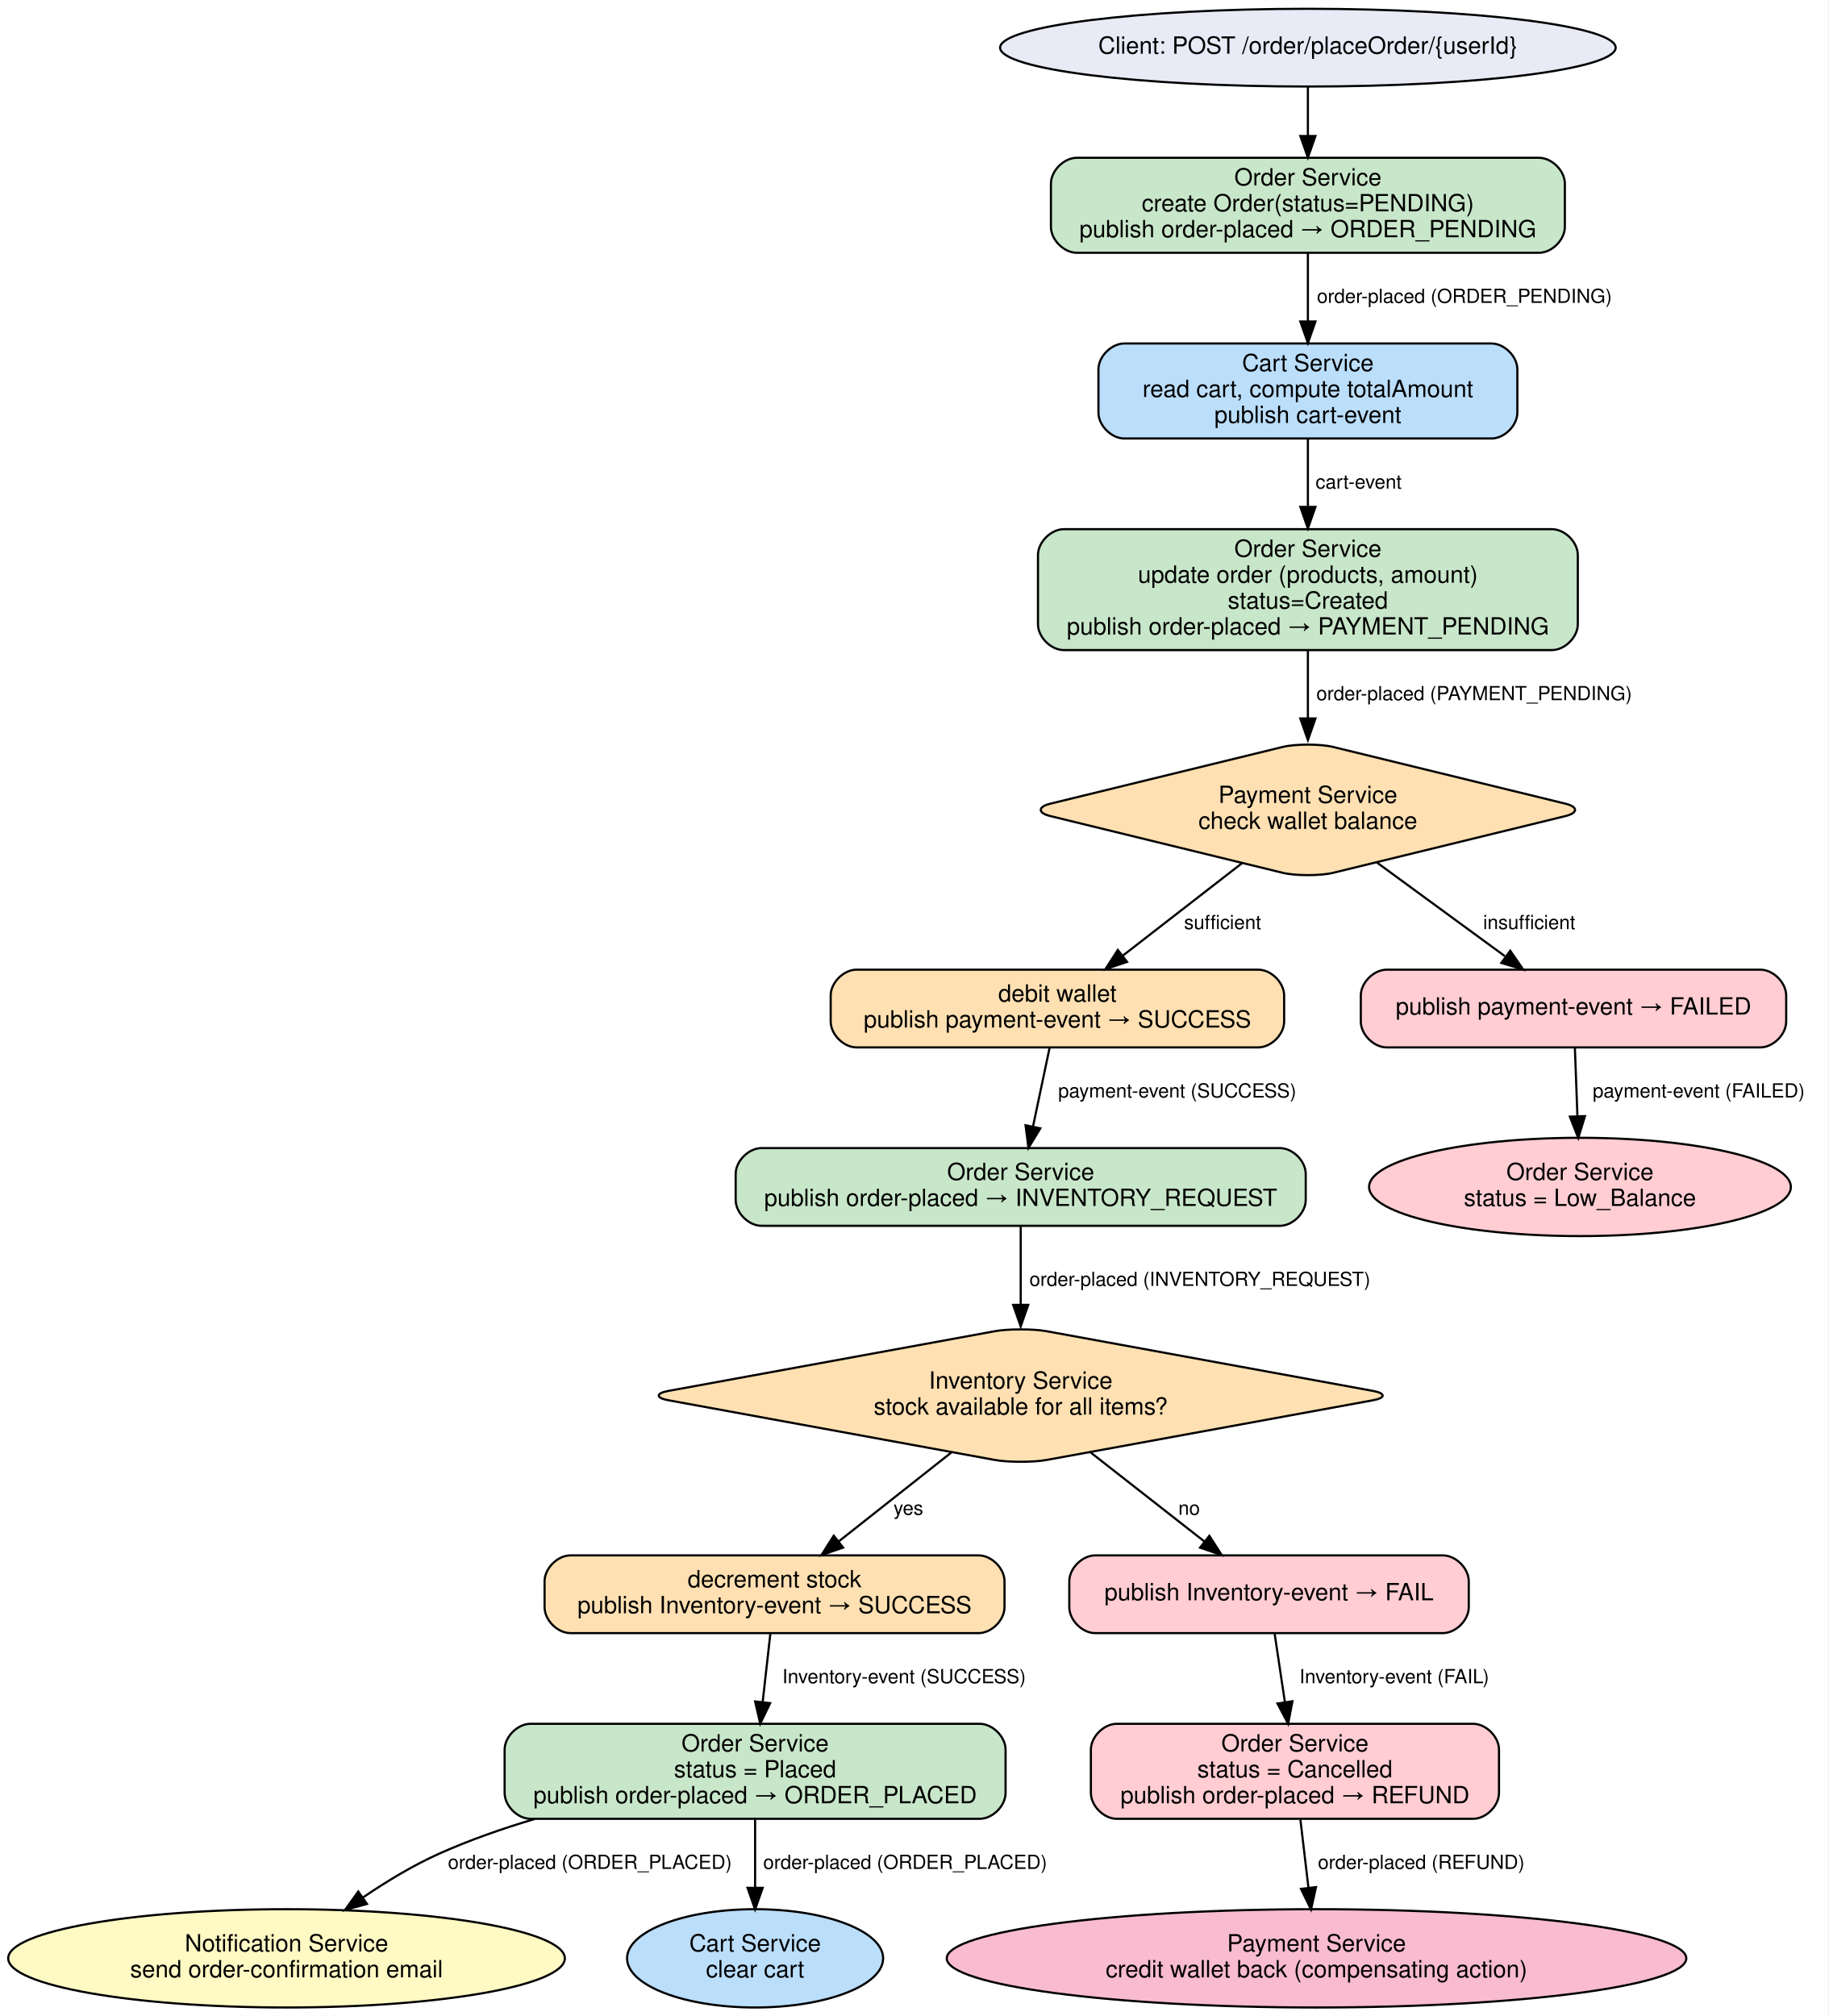
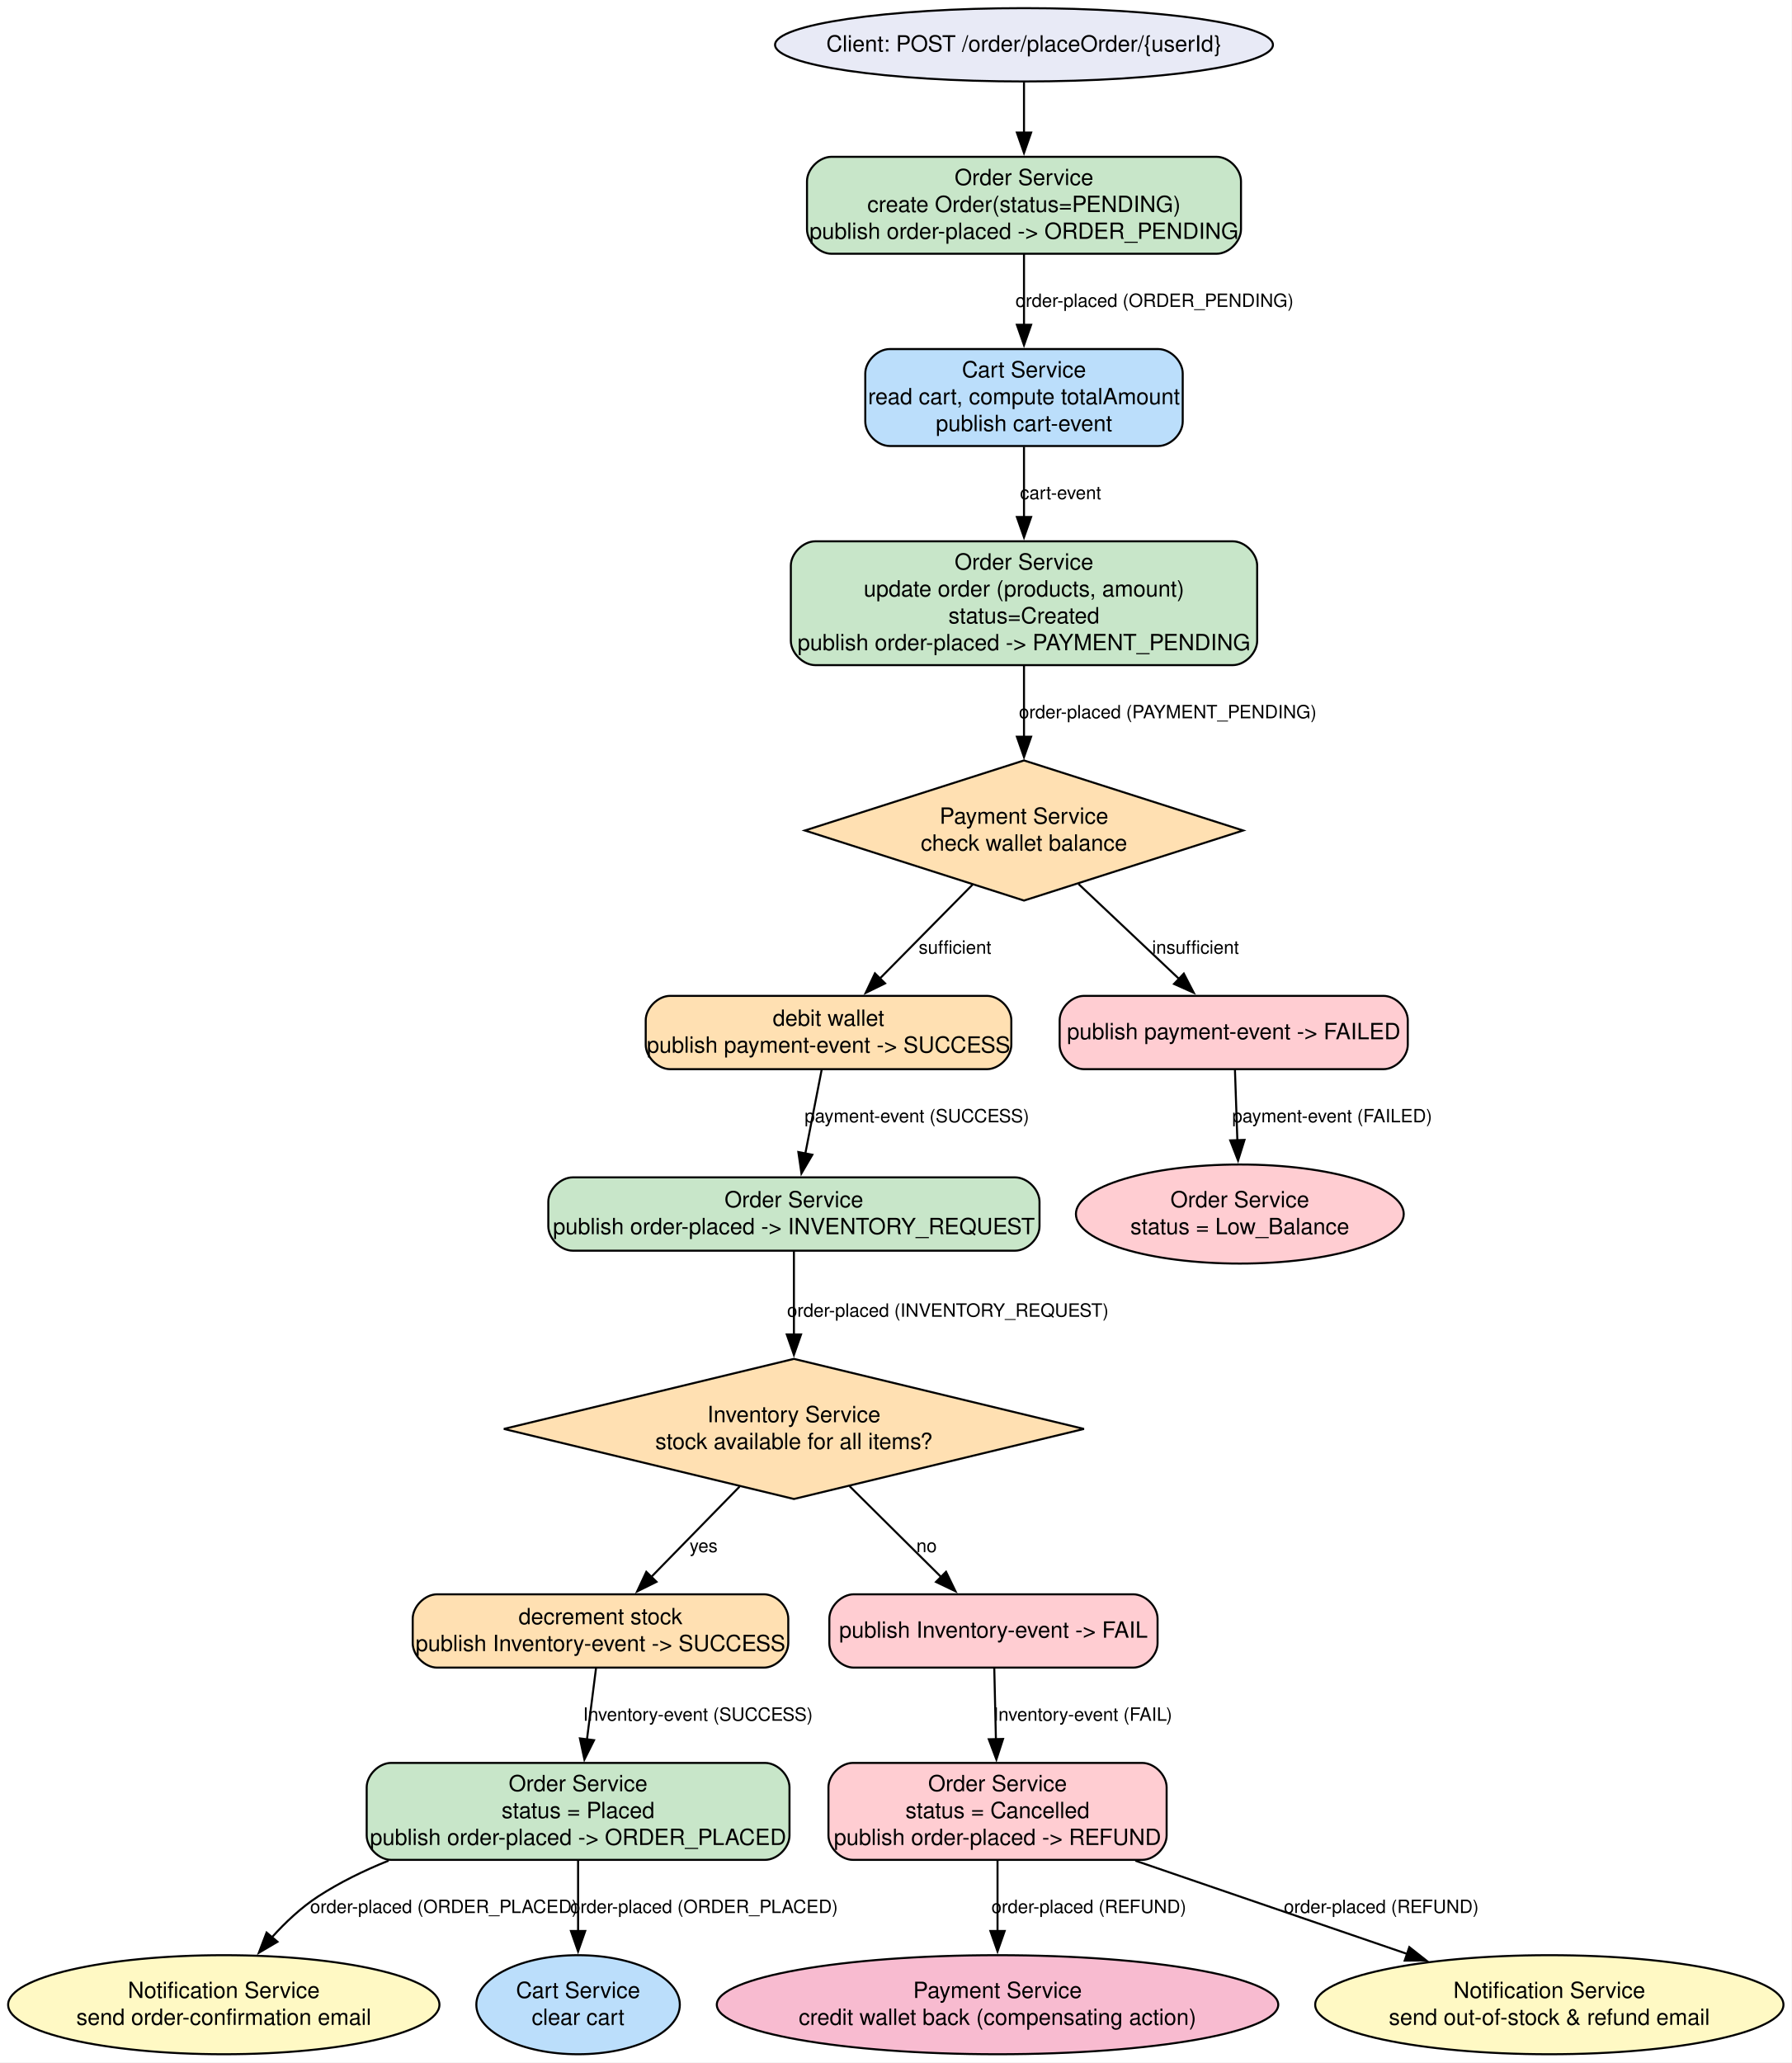
- <svg xmlns="http://www.w3.org/2000/svg" width="847pt" height="934pt" viewBox="0.00 0.00 846.69 933.51">
-   <g id="graph0" class="graph" transform="scale(1 1) rotate(0) translate(4 929.51)">
-     <polygon fill="white" stroke="transparent" points="-4,4 -4,-929.51 842.69,-929.51 842.69,4 -4,4" />
+ <svg xmlns="http://www.w3.org/2000/svg" width="880pt" height="1013pt" viewBox="0.00 0.00 880.00 1013.00">
+   <g id="graph0" class="graph" transform="scale(1 1) rotate(0) translate(4 1008.7)">
+     <polygon fill="white" stroke="none" points="-4,4 -4,-1008.7 875.91,-1008.7 875.91,4 -4,4" />
    <g id="node1" class="node">
-       <ellipse fill="#e8eaf6" stroke="black" cx="601.69" cy="-907.51" rx="142.53" ry="18" />
-       <text text-anchor="middle" x="601.69" y="-904.71" font-family="Helvetica,sans-Serif" font-size="11.00">Client: POST /order/placeOrder/{userId}</text>
+       <ellipse fill="#e8eaf6" stroke="black" cx="498.91" cy="-986.7" rx="122.26" ry="18" />
+       <text xml:space="preserve" text-anchor="middle" x="498.91" y="-983.4" font-family="Helvetica,sans-Serif" font-size="11.00">Client: POST /order/placeOrder/{userId}</text>
    </g>
    <g id="node2" class="node">
-       <path fill="#c8e6c9" stroke="black" d="M708.69,-856.51C708.69,-856.51 494.69,-856.51 494.69,-856.51 488.69,-856.51 482.69,-850.51 482.69,-844.51 482.69,-844.51 482.69,-824.51 482.69,-824.51 482.69,-818.51 488.69,-812.51 494.69,-812.51 494.69,-812.51 708.69,-812.51 708.69,-812.51 714.69,-812.51 720.69,-818.51 720.69,-824.51 720.69,-824.51 720.69,-844.51 720.69,-844.51 720.69,-850.51 714.69,-856.51 708.69,-856.51" />
-       <text text-anchor="middle" x="601.69" y="-843.71" font-family="Helvetica,sans-Serif" font-size="11.00">Order Service</text>
-       <text text-anchor="middle" x="601.69" y="-831.71" font-family="Helvetica,sans-Serif" font-size="11.00">create Order(status=PENDING)</text>
-       <text text-anchor="middle" x="601.69" y="-819.71" font-family="Helvetica,sans-Serif" font-size="11.00">publish order-placed → ORDER_PENDING</text>
+       <path fill="#c8e6c9" stroke="black" d="M593.48,-931.7C593.48,-931.7 404.34,-931.7 404.34,-931.7 398.34,-931.7 392.34,-925.7 392.34,-919.7 392.34,-919.7 392.34,-896.1 392.34,-896.1 392.34,-890.1 398.34,-884.1 404.34,-884.1 404.34,-884.1 593.48,-884.1 593.48,-884.1 599.48,-884.1 605.48,-890.1 605.48,-896.1 605.48,-896.1 605.48,-919.7 605.48,-919.7 605.48,-925.7 599.48,-931.7 593.48,-931.7" />
+       <text xml:space="preserve" text-anchor="middle" x="498.91" y="-917.8" font-family="Helvetica,sans-Serif" font-size="11.00">Order Service</text>
+       <text xml:space="preserve" text-anchor="middle" x="498.91" y="-904.6" font-family="Helvetica,sans-Serif" font-size="11.00">create Order(status=PENDING)</text>
+       <text xml:space="preserve" text-anchor="middle" x="498.91" y="-891.4" font-family="Helvetica,sans-Serif" font-size="11.00">publish order-placed -&gt; ORDER_PENDING</text>
    </g>
    <g id="edge1" class="edge">
-       <path fill="none" stroke="black" d="M601.69,-889.32C601.69,-882.55 601.69,-874.56 601.69,-866.83" />
-       <polygon fill="black" stroke="black" points="605.19,-866.6 601.69,-856.6 598.19,-866.6 605.19,-866.6" />
+       <path fill="none" stroke="black" d="M498.91,-968.27C498.91,-960.91 498.91,-952.06 498.91,-943.47" />
+       <polygon fill="black" stroke="black" points="502.41,-943.6 498.91,-933.6 495.41,-943.6 502.41,-943.6" />
    </g>
    <g id="node3" class="node">
-       <path fill="#bbdefb" stroke="black" d="M686.69,-770.51C686.69,-770.51 516.69,-770.51 516.69,-770.51 510.69,-770.51 504.69,-764.51 504.69,-758.51 504.69,-758.51 504.69,-738.51 504.69,-738.51 504.69,-732.51 510.69,-726.51 516.69,-726.51 516.69,-726.51 686.69,-726.51 686.69,-726.51 692.69,-726.51 698.69,-732.51 698.69,-738.51 698.69,-738.51 698.69,-758.51 698.69,-758.51 698.69,-764.51 692.69,-770.51 686.69,-770.51" />
-       <text text-anchor="middle" x="601.69" y="-757.71" font-family="Helvetica,sans-Serif" font-size="11.00">Cart Service</text>
-       <text text-anchor="middle" x="601.69" y="-745.71" font-family="Helvetica,sans-Serif" font-size="11.00">read cart, compute totalAmount</text>
-       <text text-anchor="middle" x="601.69" y="-733.71" font-family="Helvetica,sans-Serif" font-size="11.00">publish cart-event</text>
+       <path fill="#bbdefb" stroke="black" d="M564.86,-837.3C564.86,-837.3 432.96,-837.3 432.96,-837.3 426.96,-837.3 420.96,-831.3 420.96,-825.3 420.96,-825.3 420.96,-801.7 420.96,-801.7 420.96,-795.7 426.96,-789.7 432.96,-789.7 432.96,-789.7 564.86,-789.7 564.86,-789.7 570.86,-789.7 576.86,-795.7 576.86,-801.7 576.86,-801.7 576.86,-825.3 576.86,-825.3 576.86,-831.3 570.86,-837.3 564.86,-837.3" />
+       <text xml:space="preserve" text-anchor="middle" x="498.91" y="-823.4" font-family="Helvetica,sans-Serif" font-size="11.00">Cart Service</text>
+       <text xml:space="preserve" text-anchor="middle" x="498.91" y="-810.2" font-family="Helvetica,sans-Serif" font-size="11.00">read cart, compute totalAmount</text>
+       <text xml:space="preserve" text-anchor="middle" x="498.91" y="-797" font-family="Helvetica,sans-Serif" font-size="11.00">publish cart-event</text>
    </g>
    <g id="edge2" class="edge">
-       <path fill="none" stroke="black" d="M601.69,-812.31C601.69,-802.76 601.69,-791.29 601.69,-780.78" />
-       <polygon fill="black" stroke="black" points="605.19,-780.7 601.69,-770.7 598.19,-780.7 605.19,-780.7" />
-       <text text-anchor="middle" x="674.19" y="-789.31" font-family="Helvetica,sans-Serif" font-size="9.00">order-placed (ORDER_PENDING)</text>
+       <path fill="none" stroke="black" d="M498.91,-884.06C498.91,-873.48 498.91,-860.68 498.91,-848.96" />
+       <polygon fill="black" stroke="black" points="502.41,-849.23 498.91,-839.23 495.41,-849.23 502.41,-849.23" />
+       <text xml:space="preserve" text-anchor="middle" x="563.02" y="-858" font-family="Helvetica,sans-Serif" font-size="9.00">order-placed (ORDER_PENDING)</text>
    </g>
    <g id="node4" class="node">
-       <path fill="#c8e6c9" stroke="black" d="M714.69,-684.51C714.69,-684.51 488.69,-684.51 488.69,-684.51 482.69,-684.51 476.69,-678.51 476.69,-672.51 476.69,-672.51 476.69,-640.51 476.69,-640.51 476.69,-634.51 482.69,-628.51 488.69,-628.51 488.69,-628.51 714.69,-628.51 714.69,-628.51 720.69,-628.51 726.69,-634.51 726.69,-640.51 726.69,-640.51 726.69,-672.51 726.69,-672.51 726.69,-678.51 720.69,-684.51 714.69,-684.51" />
-       <text text-anchor="middle" x="601.69" y="-671.71" font-family="Helvetica,sans-Serif" font-size="11.00">Order Service</text>
-       <text text-anchor="middle" x="601.69" y="-659.71" font-family="Helvetica,sans-Serif" font-size="11.00">update order (products, amount)</text>
-       <text text-anchor="middle" x="601.69" y="-647.71" font-family="Helvetica,sans-Serif" font-size="11.00">status=Created</text>
-       <text text-anchor="middle" x="601.69" y="-635.71" font-family="Helvetica,sans-Serif" font-size="11.00">publish order-placed → PAYMENT_PENDING</text>
+       <path fill="#c8e6c9" stroke="black" d="M601.43,-742.9C601.43,-742.9 396.4,-742.9 396.4,-742.9 390.4,-742.9 384.4,-736.9 384.4,-730.9 384.4,-730.9 384.4,-694.1 384.4,-694.1 384.4,-688.1 390.4,-682.1 396.4,-682.1 396.4,-682.1 601.43,-682.1 601.43,-682.1 607.43,-682.1 613.43,-688.1 613.43,-694.1 613.43,-694.1 613.43,-730.9 613.43,-730.9 613.43,-736.9 607.43,-742.9 601.43,-742.9" />
+       <text xml:space="preserve" text-anchor="middle" x="498.91" y="-729" font-family="Helvetica,sans-Serif" font-size="11.00">Order Service</text>
+       <text xml:space="preserve" text-anchor="middle" x="498.91" y="-715.8" font-family="Helvetica,sans-Serif" font-size="11.00">update order (products, amount)</text>
+       <text xml:space="preserve" text-anchor="middle" x="498.91" y="-702.6" font-family="Helvetica,sans-Serif" font-size="11.00">status=Created</text>
+       <text xml:space="preserve" text-anchor="middle" x="498.91" y="-689.4" font-family="Helvetica,sans-Serif" font-size="11.00">publish order-placed -&gt; PAYMENT_PENDING</text>
    </g>
    <g id="edge3" class="edge">
-       <path fill="none" stroke="black" d="M601.69,-726.18C601.69,-716.9 601.69,-705.75 601.69,-695.15" />
-       <polygon fill="black" stroke="black" points="605.19,-694.83 601.69,-684.83 598.19,-694.83 605.19,-694.83" />
-       <text text-anchor="middle" x="625.19" y="-703.31" font-family="Helvetica,sans-Serif" font-size="9.00">cart-event</text>
+       <path fill="none" stroke="black" d="M498.91,-789.29C498.91,-779 498.91,-766.58 498.91,-754.8" />
+       <polygon fill="black" stroke="black" points="502.41,-754.84 498.91,-744.84 495.41,-754.84 502.41,-754.84" />
+       <text xml:space="preserve" text-anchor="middle" x="516.9" y="-763.6" font-family="Helvetica,sans-Serif" font-size="9.00">cart-event</text>
    </g>
    <g id="node5" class="node">
-       <path fill="#ffe0b2" stroke="black" d="M590.04,-583.66C590.04,-583.66 482.35,-557.36 482.35,-557.36 476.52,-555.93 476.52,-553.09 482.35,-551.66 482.35,-551.66 590.04,-525.36 590.04,-525.36 595.86,-523.93 607.52,-523.93 613.35,-525.36 613.35,-525.36 721.04,-551.66 721.04,-551.66 726.86,-553.09 726.86,-555.93 721.04,-557.36 721.04,-557.36 613.35,-583.66 613.35,-583.66 607.52,-585.09 595.86,-585.09 590.04,-583.66" />
-       <text text-anchor="middle" x="601.69" y="-557.71" font-family="Helvetica,sans-Serif" font-size="11.00">Payment Service</text>
-       <text text-anchor="middle" x="601.69" y="-545.71" font-family="Helvetica,sans-Serif" font-size="11.00">check wallet balance</text>
+       <polygon fill="#ffe0b2" stroke="black" points="498.91,-635.3 391.3,-600.9 498.91,-566.5 606.52,-600.9 498.91,-635.3" />
+       <text xml:space="preserve" text-anchor="middle" x="498.91" y="-604.2" font-family="Helvetica,sans-Serif" font-size="11.00">Payment Service</text>
+       <text xml:space="preserve" text-anchor="middle" x="498.91" y="-591" font-family="Helvetica,sans-Serif" font-size="11.00">check wallet balance</text>
    </g>
    <g id="edge4" class="edge">
-       <path fill="none" stroke="black" d="M601.69,-628.45C601.69,-618.82 601.69,-607.74 601.69,-597.17" />
-       <polygon fill="black" stroke="black" points="605.19,-596.84 601.69,-586.84 598.19,-596.84 605.19,-596.84" />
-       <text text-anchor="middle" x="678.69" y="-605.31" font-family="Helvetica,sans-Serif" font-size="9.00">order-placed (PAYMENT_PENDING)</text>
+       <path fill="none" stroke="black" d="M498.91,-681.84C498.91,-671.09 498.91,-658.7 498.91,-646.93" />
+       <polygon fill="black" stroke="black" points="502.41,-646.96 498.91,-636.96 495.41,-646.96 502.41,-646.96" />
+       <text xml:space="preserve" text-anchor="middle" x="569.52" y="-656" font-family="Helvetica,sans-Serif" font-size="9.00">order-placed (PAYMENT_PENDING)</text>
    </g>
    <g id="node6" class="node">
-       <path fill="#ffe0b2" stroke="black" d="M578.69,-480.51C578.69,-480.51 392.69,-480.51 392.69,-480.51 386.69,-480.51 380.69,-474.51 380.69,-468.51 380.69,-468.51 380.69,-456.51 380.69,-456.51 380.69,-450.51 386.69,-444.51 392.69,-444.51 392.69,-444.51 578.69,-444.51 578.69,-444.51 584.69,-444.51 590.69,-450.51 590.69,-456.51 590.69,-456.51 590.69,-468.51 590.69,-468.51 590.69,-474.51 584.69,-480.51 578.69,-480.51" />
-       <text text-anchor="middle" x="485.69" y="-465.71" font-family="Helvetica,sans-Serif" font-size="11.00">debit wallet</text>
-       <text text-anchor="middle" x="485.69" y="-453.71" font-family="Helvetica,sans-Serif" font-size="11.00">publish payment-event → SUCCESS</text>
+       <path fill="#ffe0b2" stroke="black" d="M480.69,-519.7C480.69,-519.7 325.13,-519.7 325.13,-519.7 319.13,-519.7 313.13,-513.7 313.13,-507.7 313.13,-507.7 313.13,-495.7 313.13,-495.7 313.13,-489.7 319.13,-483.7 325.13,-483.7 325.13,-483.7 480.69,-483.7 480.69,-483.7 486.69,-483.7 492.69,-489.7 492.69,-495.7 492.69,-495.7 492.69,-507.7 492.69,-507.7 492.69,-513.7 486.69,-519.7 480.69,-519.7" />
+       <text xml:space="preserve" text-anchor="middle" x="402.91" y="-505" font-family="Helvetica,sans-Serif" font-size="11.00">debit wallet</text>
+       <text xml:space="preserve" text-anchor="middle" x="402.91" y="-491.8" font-family="Helvetica,sans-Serif" font-size="11.00">publish payment-event -&gt; SUCCESS</text>
    </g>
    <g id="edge5" class="edge">
-       <path fill="none" stroke="black" d="M571.22,-529.86C554.14,-516.62 532.92,-500.15 515.89,-486.94" />
-       <polygon fill="black" stroke="black" points="517.95,-484.11 507.91,-480.74 513.66,-489.64 517.95,-484.11" />
-       <text text-anchor="middle" x="562.19" y="-499.31" font-family="Helvetica,sans-Serif" font-size="9.00">sufficient</text>
+       <path fill="none" stroke="black" d="M473.69,-574.36C459.57,-560.07 442.03,-542.31 427.95,-528.04" />
+       <polygon fill="black" stroke="black" points="430.68,-525.84 421.17,-521.18 425.7,-530.75 430.68,-525.84" />
+       <text xml:space="preserve" text-anchor="middle" x="465.03" y="-540.4" font-family="Helvetica,sans-Serif" font-size="9.00">sufficient</text>
    </g>
    <g id="node7" class="node">
-       <path fill="#ffcdd2" stroke="black" d="M811.19,-480.51C811.19,-480.51 638.19,-480.51 638.19,-480.51 632.19,-480.51 626.19,-474.51 626.19,-468.51 626.19,-468.51 626.19,-456.51 626.19,-456.51 626.19,-450.51 632.19,-444.51 638.19,-444.51 638.19,-444.51 811.19,-444.51 811.19,-444.51 817.19,-444.51 823.19,-450.51 823.19,-456.51 823.19,-456.51 823.19,-468.51 823.19,-468.51 823.19,-474.51 817.19,-480.51 811.19,-480.51" />
-       <text text-anchor="middle" x="724.69" y="-459.71" font-family="Helvetica,sans-Serif" font-size="11.00">publish payment-event → FAILED</text>
+       <path fill="#ffcdd2" stroke="black" d="M675.4,-519.7C675.4,-519.7 528.42,-519.7 528.42,-519.7 522.42,-519.7 516.42,-513.7 516.42,-507.7 516.42,-507.7 516.42,-495.7 516.42,-495.7 516.42,-489.7 522.42,-483.7 528.42,-483.7 528.42,-483.7 675.4,-483.7 675.4,-483.7 681.4,-483.7 687.4,-489.7 687.4,-495.7 687.4,-495.7 687.4,-507.7 687.4,-507.7 687.4,-513.7 681.4,-519.7 675.4,-519.7" />
+       <text xml:space="preserve" text-anchor="middle" x="601.91" y="-498.4" font-family="Helvetica,sans-Serif" font-size="11.00">publish payment-event -&gt; FAILED</text>
    </g>
    <g id="edge6" class="edge">
-       <path fill="none" stroke="black" d="M633.69,-530.1C651.92,-516.76 674.68,-500.11 692.88,-486.79" />
-       <polygon fill="black" stroke="black" points="695.4,-489.28 701.41,-480.55 691.27,-483.63 695.4,-489.28" />
-       <text text-anchor="middle" x="704.19" y="-499.31" font-family="Helvetica,sans-Serif" font-size="9.00">insufficient</text>
+       <path fill="none" stroke="black" d="M525.71,-574.61C540.99,-560.19 560.09,-542.16 575.34,-527.77" />
+       <polygon fill="black" stroke="black" points="577.4,-530.64 582.27,-521.23 572.6,-525.55 577.4,-530.64" />
+       <text xml:space="preserve" text-anchor="middle" x="583.16" y="-540.4" font-family="Helvetica,sans-Serif" font-size="9.00">insufficient</text>
+     </g>
+     <g id="node8" class="node">
+       <path fill="#c8e6c9" stroke="black" d="M494.53,-430.57C494.53,-430.57 277.29,-430.57 277.29,-430.57 271.29,-430.57 265.29,-424.57 265.29,-418.57 265.29,-418.57 265.29,-406.57 265.29,-406.57 265.29,-400.57 271.29,-394.57 277.29,-394.57 277.29,-394.57 494.53,-394.57 494.53,-394.57 500.53,-394.57 506.53,-400.57 506.53,-406.57 506.53,-406.57 506.53,-418.57 506.53,-418.57 506.53,-424.57 500.53,-430.57 494.53,-430.57" />
+       <text xml:space="preserve" text-anchor="middle" x="385.91" y="-415.87" font-family="Helvetica,sans-Serif" font-size="11.00">Order Service</text>
+       <text xml:space="preserve" text-anchor="middle" x="385.91" y="-402.67" font-family="Helvetica,sans-Serif" font-size="11.00">publish order-placed -&gt; INVENTORY_REQUEST</text>
+     </g>
+     <g id="edge7" class="edge">
+       <path fill="none" stroke="black" d="M399.55,-483.48C397.26,-471.75 394.18,-455.92 391.52,-442.3" />
+       <polygon fill="black" stroke="black" points="394.96,-441.68 389.61,-432.53 388.09,-443.02 394.96,-441.68" />
+       <text xml:space="preserve" text-anchor="middle" x="446.31" y="-457.6" font-family="Helvetica,sans-Serif" font-size="9.00">payment-event (SUCCESS)</text>
    </g>
    <g id="node9" class="node">
-       <path fill="#c8e6c9" stroke="black" d="M588.69,-397.88C588.69,-397.88 348.69,-397.88 348.69,-397.88 342.69,-397.88 336.69,-391.88 336.69,-385.88 336.69,-385.88 336.69,-373.88 336.69,-373.88 336.69,-367.88 342.69,-361.88 348.69,-361.88 348.69,-361.88 588.69,-361.88 588.69,-361.88 594.69,-361.88 600.69,-367.88 600.69,-373.88 600.69,-373.88 600.69,-385.88 600.69,-385.88 600.69,-391.88 594.69,-397.88 588.69,-397.88" />
-       <text text-anchor="middle" x="468.69" y="-383.08" font-family="Helvetica,sans-Serif" font-size="11.00">Order Service</text>
-       <text text-anchor="middle" x="468.69" y="-371.08" font-family="Helvetica,sans-Serif" font-size="11.00">publish order-placed → INVENTORY_REQUEST</text>
+       <ellipse fill="#ffcdd2" stroke="black" cx="604.91" cy="-412.57" rx="80.5" ry="24.32" />
+       <text xml:space="preserve" text-anchor="middle" x="604.91" y="-415.87" font-family="Helvetica,sans-Serif" font-size="11.00">Order Service</text>
+       <text xml:space="preserve" text-anchor="middle" x="604.91" y="-402.67" font-family="Helvetica,sans-Serif" font-size="11.00">status = Low_Balance</text>
    </g>
    <g id="edge8" class="edge">
-       <path fill="none" stroke="black" d="M482.09,-444.41C479.86,-433.83 476.94,-420.01 474.4,-407.96" />
-       <polygon fill="black" stroke="black" points="477.78,-407.02 472.29,-397.96 470.93,-408.46 477.78,-407.02" />
-       <text text-anchor="middle" x="541.19" y="-421.31" font-family="Helvetica,sans-Serif" font-size="9.00">payment-event (SUCCESS)</text>
-     </g>
-     <g id="node8" class="node">
-       <ellipse fill="#ffcdd2" stroke="black" cx="727.69" cy="-379.88" rx="97.66" ry="22.76" />
-       <text text-anchor="middle" x="727.69" y="-383.08" font-family="Helvetica,sans-Serif" font-size="11.00">Order Service</text>
-       <text text-anchor="middle" x="727.69" y="-371.08" font-family="Helvetica,sans-Serif" font-size="11.00">status = Low_Balance</text>
-     </g>
-     <g id="edge7" class="edge">
-       <path fill="none" stroke="black" d="M725.33,-444.41C725.67,-435.16 726.11,-423.44 726.51,-412.59" />
-       <polygon fill="black" stroke="black" points="730.01,-412.69 726.89,-402.57 723.02,-412.43 730.01,-412.69" />
-       <text text-anchor="middle" x="782.69" y="-421.31" font-family="Helvetica,sans-Serif" font-size="9.00">payment-event (FAILED)</text>
+       <path fill="none" stroke="black" d="M602.51,-483.48C602.85,-473.49 603.3,-460.53 603.71,-448.48" />
+       <polygon fill="black" stroke="black" points="607.2,-448.97 604.04,-438.86 600.2,-448.73 607.2,-448.97" />
+       <text xml:space="preserve" text-anchor="middle" x="650.27" y="-457.6" font-family="Helvetica,sans-Serif" font-size="9.00">payment-event (FAILED)</text>
    </g>
    <g id="node10" class="node">
-       <path fill="#ffe0b2" stroke="black" d="M456.89,-313.1C456.89,-313.1 305.5,-285.41 305.5,-285.41 299.6,-284.33 299.6,-282.18 305.5,-281.1 305.5,-281.1 456.89,-253.41 456.89,-253.41 462.79,-252.33 474.6,-252.33 480.5,-253.41 480.5,-253.41 631.89,-281.1 631.89,-281.1 637.79,-282.18 637.79,-284.33 631.89,-285.41 631.89,-285.41 480.5,-313.1 480.5,-313.1 474.6,-314.18 462.79,-314.18 456.89,-313.1" />
-       <text text-anchor="middle" x="468.69" y="-286.45" font-family="Helvetica,sans-Serif" font-size="11.00">Inventory Service</text>
-       <text text-anchor="middle" x="468.69" y="-274.45" font-family="Helvetica,sans-Serif" font-size="11.00">stock available for all items?</text>
+       <polygon fill="#ffe0b2" stroke="black" points="385.91,-341.45 243.46,-307.05 385.91,-272.65 528.36,-307.05 385.91,-341.45" />
+       <text xml:space="preserve" text-anchor="middle" x="385.91" y="-310.35" font-family="Helvetica,sans-Serif" font-size="11.00">Inventory Service</text>
+       <text xml:space="preserve" text-anchor="middle" x="385.91" y="-297.15" font-family="Helvetica,sans-Serif" font-size="11.00">stock available for all items?</text>
    </g>
    <g id="edge9" class="edge">
-       <path fill="none" stroke="black" d="M468.69,-361.53C468.69,-351.44 468.69,-338.26 468.69,-325.66" />
-       <polygon fill="black" stroke="black" points="472.19,-325.28 468.69,-315.28 465.19,-325.28 472.19,-325.28" />
-       <text text-anchor="middle" x="551.69" y="-334.05" font-family="Helvetica,sans-Serif" font-size="9.00">order-placed (INVENTORY_REQUEST)</text>
+       <path fill="none" stroke="black" d="M385.91,-394.48C385.91,-383.24 385.91,-367.97 385.91,-353.38" />
+       <polygon fill="black" stroke="black" points="389.41,-353.44 385.91,-343.44 382.41,-353.44 389.41,-353.44" />
+       <text xml:space="preserve" text-anchor="middle" x="461.52" y="-362.15" font-family="Helvetica,sans-Serif" font-size="9.00">order-placed (INVENTORY_REQUEST)</text>
    </g>
    <g id="node11" class="node">
-       <path fill="#ffe0b2" stroke="black" d="M449.19,-209.25C449.19,-209.25 260.19,-209.25 260.19,-209.25 254.19,-209.25 248.19,-203.25 248.19,-197.25 248.19,-197.25 248.19,-185.25 248.19,-185.25 248.19,-179.25 254.19,-173.25 260.19,-173.25 260.19,-173.25 449.19,-173.25 449.19,-173.25 455.19,-173.25 461.19,-179.25 461.19,-185.25 461.19,-185.25 461.19,-197.25 461.19,-197.25 461.19,-203.25 455.19,-209.25 449.19,-209.25" />
-       <text text-anchor="middle" x="354.69" y="-194.45" font-family="Helvetica,sans-Serif" font-size="11.00">decrement stock</text>
-       <text text-anchor="middle" x="354.69" y="-182.45" font-family="Helvetica,sans-Serif" font-size="11.00">publish Inventory-event → SUCCESS</text>
+       <path fill="#ffe0b2" stroke="black" d="M371.14,-225.85C371.14,-225.85 210.69,-225.85 210.69,-225.85 204.69,-225.85 198.69,-219.85 198.69,-213.85 198.69,-213.85 198.69,-201.85 198.69,-201.85 198.69,-195.85 204.69,-189.85 210.69,-189.85 210.69,-189.85 371.14,-189.85 371.14,-189.85 377.14,-189.85 383.14,-195.85 383.14,-201.85 383.14,-201.85 383.14,-213.85 383.14,-213.85 383.14,-219.85 377.14,-225.85 371.14,-225.85" />
+       <text xml:space="preserve" text-anchor="middle" x="290.91" y="-211.15" font-family="Helvetica,sans-Serif" font-size="11.00">decrement stock</text>
+       <text xml:space="preserve" text-anchor="middle" x="290.91" y="-197.95" font-family="Helvetica,sans-Serif" font-size="11.00">publish Inventory-event -&gt; SUCCESS</text>
    </g>
    <g id="edge10" class="edge">
-       <path fill="none" stroke="black" d="M436.63,-256.95C420.26,-244.02 400.46,-228.39 384.43,-215.73" />
-       <polygon fill="black" stroke="black" points="386.45,-212.86 376.43,-209.41 382.11,-218.36 386.45,-212.86" />
-       <text text-anchor="middle" x="416.69" y="-228.05" font-family="Helvetica,sans-Serif" font-size="9.00">yes</text>
+       <path fill="none" stroke="black" d="M359.2,-278.71C345.56,-264.76 329.08,-247.9 315.73,-234.24" />
+       <polygon fill="black" stroke="black" points="318.42,-231.99 308.93,-227.28 313.42,-236.88 318.42,-231.99" />
+       <text xml:space="preserve" text-anchor="middle" x="341.56" y="-246.55" font-family="Helvetica,sans-Serif" font-size="9.00">yes</text>
    </g>
    <g id="node12" class="node">
-       <path fill="#ffcdd2" stroke="black" d="M664.19,-209.25C664.19,-209.25 503.19,-209.25 503.19,-209.25 497.19,-209.25 491.19,-203.25 491.19,-197.25 491.19,-197.25 491.19,-185.25 491.19,-185.25 491.19,-179.25 497.19,-173.25 503.19,-173.25 503.19,-173.25 664.19,-173.25 664.19,-173.25 670.19,-173.25 676.19,-179.25 676.19,-185.25 676.19,-185.25 676.19,-197.25 676.19,-197.25 676.19,-203.25 670.19,-209.25 664.19,-209.25" />
-       <text text-anchor="middle" x="583.69" y="-188.45" font-family="Helvetica,sans-Serif" font-size="11.00">publish Inventory-event → FAIL</text>
+       <path fill="#ffcdd2" stroke="black" d="M552.51,-225.85C552.51,-225.85 415.31,-225.85 415.31,-225.85 409.31,-225.85 403.31,-219.85 403.31,-213.85 403.31,-213.85 403.31,-201.85 403.31,-201.85 403.31,-195.85 409.31,-189.85 415.31,-189.85 415.31,-189.85 552.51,-189.85 552.51,-189.85 558.51,-189.85 564.51,-195.85 564.51,-201.85 564.51,-201.85 564.51,-213.85 564.51,-213.85 564.51,-219.85 558.51,-225.85 552.51,-225.85" />
+       <text xml:space="preserve" text-anchor="middle" x="483.91" y="-204.55" font-family="Helvetica,sans-Serif" font-size="11.00">publish Inventory-event -&gt; FAIL</text>
    </g>
    <g id="edge11" class="edge">
-       <path fill="none" stroke="black" d="M501.03,-256.95C517.55,-244.02 537.52,-228.39 553.7,-215.73" />
-       <polygon fill="black" stroke="black" points="556.05,-218.33 561.77,-209.41 551.74,-212.82 556.05,-218.33" />
-       <text text-anchor="middle" x="546.69" y="-228.05" font-family="Helvetica,sans-Serif" font-size="9.00">no</text>
+       <path fill="none" stroke="black" d="M413.21,-278.97C427.28,-265.02 444.34,-248.09 458.18,-234.37" />
+       <polygon fill="black" stroke="black" points="460.62,-236.89 465.25,-227.36 455.69,-231.92 460.62,-236.89" />
+       <text xml:space="preserve" text-anchor="middle" x="451.07" y="-246.55" font-family="Helvetica,sans-Serif" font-size="9.00">no</text>
    </g>
    <g id="node13" class="node">
-       <path fill="#c8e6c9" stroke="black" d="M449.69,-131.25C449.69,-131.25 241.69,-131.25 241.69,-131.25 235.69,-131.25 229.69,-125.25 229.69,-119.25 229.69,-119.25 229.69,-99.25 229.69,-99.25 229.69,-93.25 235.69,-87.25 241.69,-87.25 241.69,-87.25 449.69,-87.25 449.69,-87.25 455.69,-87.25 461.69,-93.25 461.69,-99.25 461.69,-99.25 461.69,-119.25 461.69,-119.25 461.69,-125.25 455.69,-131.25 449.69,-131.25" />
-       <text text-anchor="middle" x="345.69" y="-118.45" font-family="Helvetica,sans-Serif" font-size="11.00">Order Service</text>
-       <text text-anchor="middle" x="345.69" y="-106.45" font-family="Helvetica,sans-Serif" font-size="11.00">status = Placed</text>
-       <text text-anchor="middle" x="345.69" y="-94.45" font-family="Helvetica,sans-Serif" font-size="11.00">publish order-placed → ORDER_PLACED</text>
+       <path fill="#c8e6c9" stroke="black" d="M371.74,-143.05C371.74,-143.05 188.09,-143.05 188.09,-143.05 182.09,-143.05 176.09,-137.05 176.09,-131.05 176.09,-131.05 176.09,-107.45 176.09,-107.45 176.09,-101.45 182.09,-95.45 188.09,-95.45 188.09,-95.45 371.74,-95.45 371.74,-95.45 377.74,-95.45 383.74,-101.45 383.74,-107.45 383.74,-107.45 383.74,-131.05 383.74,-131.05 383.74,-137.05 377.74,-143.05 371.74,-143.05" />
+       <text xml:space="preserve" text-anchor="middle" x="279.91" y="-129.15" font-family="Helvetica,sans-Serif" font-size="11.00">Order Service</text>
+       <text xml:space="preserve" text-anchor="middle" x="279.91" y="-115.95" font-family="Helvetica,sans-Serif" font-size="11.00">status = Placed</text>
+       <text xml:space="preserve" text-anchor="middle" x="279.91" y="-102.75" font-family="Helvetica,sans-Serif" font-size="11.00">publish order-placed -&gt; ORDER_PLACED</text>
    </g>
    <g id="edge12" class="edge">
-       <path fill="none" stroke="black" d="M352.74,-172.9C351.71,-163.73 350.41,-152.19 349.21,-141.53" />
-       <polygon fill="black" stroke="black" points="352.65,-140.82 348.06,-131.28 345.7,-141.6 352.65,-140.82" />
-       <text text-anchor="middle" x="414.69" y="-150.05" font-family="Helvetica,sans-Serif" font-size="9.00">Inventory-event (SUCCESS)</text>
+       <path fill="none" stroke="black" d="M288.74,-189.74C287.46,-179.65 285.79,-166.53 284.25,-154.41" />
+       <polygon fill="black" stroke="black" points="287.75,-154.21 283.02,-144.73 280.81,-155.09 287.75,-154.21" />
+       <text xml:space="preserve" text-anchor="middle" x="338.77" y="-163.75" font-family="Helvetica,sans-Serif" font-size="9.00">Inventory-event (SUCCESS)</text>
    </g>
    <g id="node14" class="node">
-       <path fill="#ffcdd2" stroke="black" d="M678.19,-131.25C678.19,-131.25 513.19,-131.25 513.19,-131.25 507.19,-131.25 501.19,-125.25 501.19,-119.25 501.19,-119.25 501.19,-99.25 501.19,-99.25 501.19,-93.25 507.19,-87.25 513.19,-87.25 513.19,-87.25 678.19,-87.25 678.19,-87.25 684.19,-87.25 690.19,-93.25 690.19,-99.25 690.19,-99.25 690.19,-119.25 690.19,-119.25 690.19,-125.25 684.19,-131.25 678.19,-131.25" />
-       <text text-anchor="middle" x="595.69" y="-118.45" font-family="Helvetica,sans-Serif" font-size="11.00">Order Service</text>
-       <text text-anchor="middle" x="595.69" y="-106.45" font-family="Helvetica,sans-Serif" font-size="11.00">status = Cancelled</text>
-       <text text-anchor="middle" x="595.69" y="-94.45" font-family="Helvetica,sans-Serif" font-size="11.00">publish order-placed → REFUND</text>
+       <path fill="#ffcdd2" stroke="black" d="M556.96,-143.05C556.96,-143.05 414.87,-143.05 414.87,-143.05 408.87,-143.05 402.87,-137.05 402.87,-131.05 402.87,-131.05 402.87,-107.45 402.87,-107.45 402.87,-101.45 408.87,-95.45 414.87,-95.45 414.87,-95.45 556.96,-95.45 556.96,-95.45 562.96,-95.45 568.96,-101.45 568.96,-107.45 568.96,-107.45 568.96,-131.05 568.96,-131.05 568.96,-137.05 562.96,-143.05 556.96,-143.05" />
+       <text xml:space="preserve" text-anchor="middle" x="485.91" y="-129.15" font-family="Helvetica,sans-Serif" font-size="11.00">Order Service</text>
+       <text xml:space="preserve" text-anchor="middle" x="485.91" y="-115.95" font-family="Helvetica,sans-Serif" font-size="11.00">status = Cancelled</text>
+       <text xml:space="preserve" text-anchor="middle" x="485.91" y="-102.75" font-family="Helvetica,sans-Serif" font-size="11.00">publish order-placed -&gt; REFUND</text>
    </g>
    <g id="edge13" class="edge">
-       <path fill="none" stroke="black" d="M586.3,-172.9C587.69,-163.63 589.44,-151.95 591.05,-141.2" />
-       <polygon fill="black" stroke="black" points="594.52,-141.68 592.54,-131.28 587.6,-140.65 594.52,-141.68" />
-       <text text-anchor="middle" x="641.69" y="-150.05" font-family="Helvetica,sans-Serif" font-size="9.00">Inventory-event (FAIL)</text>
+       <path fill="none" stroke="black" d="M484.31,-189.74C484.54,-179.65 484.84,-166.53 485.12,-154.41" />
+       <polygon fill="black" stroke="black" points="488.62,-154.82 485.35,-144.74 481.62,-154.66 488.62,-154.82" />
+       <text xml:space="preserve" text-anchor="middle" x="527.77" y="-163.75" font-family="Helvetica,sans-Serif" font-size="9.00">Inventory-event (FAIL)</text>
    </g>
    <g id="node15" class="node">
-       <ellipse fill="#fff9c4" stroke="black" cx="128.69" cy="-22.63" rx="128.89" ry="22.76" />
-       <text text-anchor="middle" x="128.69" y="-25.83" font-family="Helvetica,sans-Serif" font-size="11.00">Notification Service</text>
-       <text text-anchor="middle" x="128.69" y="-13.83" font-family="Helvetica,sans-Serif" font-size="11.00">send order-confirmation email</text>
+       <ellipse fill="#fff9c4" stroke="black" cx="105.91" cy="-24.32" rx="105.91" ry="24.32" />
+       <text xml:space="preserve" text-anchor="middle" x="105.91" y="-27.62" font-family="Helvetica,sans-Serif" font-size="11.00">Notification Service</text>
+       <text xml:space="preserve" text-anchor="middle" x="105.91" y="-14.42" font-family="Helvetica,sans-Serif" font-size="11.00">send order-confirmation email</text>
    </g>
    <g id="edge14" class="edge">
-       <path fill="none" stroke="black" d="M243.64,-87.18C228.61,-82.71 213.54,-77.43 199.69,-71.25 187.5,-65.82 175.11,-58.32 164.17,-50.88" />
-       <polygon fill="black" stroke="black" points="165.93,-47.84 155.73,-44.97 161.91,-53.58 165.93,-47.84" />
-       <text text-anchor="middle" x="269.19" y="-64.05" font-family="Helvetica,sans-Serif" font-size="9.00">order-placed (ORDER_PLACED)</text>
+       <path fill="none" stroke="black" d="M186.86,-95.07C174.72,-90.19 162.83,-84.37 152.19,-77.45 143.88,-72.04 136.15,-64.75 129.48,-57.35" />
+       <polygon fill="black" stroke="black" points="132.27,-55.23 123.14,-49.85 126.93,-59.75 132.27,-55.23" />
+       <text xml:space="preserve" text-anchor="middle" x="214.05" y="-69.35" font-family="Helvetica,sans-Serif" font-size="9.00">order-placed (ORDER_PLACED)</text>
    </g>
    <g id="node16" class="node">
-       <ellipse fill="#bbdefb" stroke="black" cx="345.69" cy="-22.63" rx="59.29" ry="22.76" />
-       <text text-anchor="middle" x="345.69" y="-25.83" font-family="Helvetica,sans-Serif" font-size="11.00">Cart Service</text>
-       <text text-anchor="middle" x="345.69" y="-13.83" font-family="Helvetica,sans-Serif" font-size="11.00">clear cart</text>
+       <ellipse fill="#bbdefb" stroke="black" cx="279.91" cy="-24.32" rx="49.97" ry="24.32" />
+       <text xml:space="preserve" text-anchor="middle" x="279.91" y="-27.62" font-family="Helvetica,sans-Serif" font-size="11.00">Cart Service</text>
+       <text xml:space="preserve" text-anchor="middle" x="279.91" y="-14.42" font-family="Helvetica,sans-Serif" font-size="11.00">clear cart</text>
    </g>
    <g id="edge15" class="edge">
-       <path fill="none" stroke="black" d="M345.69,-86.9C345.69,-77.35 345.69,-65.9 345.69,-55.38" />
-       <polygon fill="black" stroke="black" points="349.19,-55.27 345.69,-45.27 342.19,-55.27 349.19,-55.27" />
-       <text text-anchor="middle" x="415.19" y="-64.05" font-family="Helvetica,sans-Serif" font-size="9.00">order-placed (ORDER_PLACED)</text>
+       <path fill="none" stroke="black" d="M279.91,-95.28C279.91,-84.72 279.91,-71.96 279.91,-60.25" />
+       <polygon fill="black" stroke="black" points="283.41,-60.51 279.91,-50.51 276.41,-60.51 283.41,-60.51" />
+       <text xml:space="preserve" text-anchor="middle" x="341.77" y="-69.35" font-family="Helvetica,sans-Serif" font-size="9.00">order-placed (ORDER_PLACED)</text>
    </g>
    <g id="node17" class="node">
-       <ellipse fill="#f8bbd0" stroke="black" cx="605.69" cy="-22.63" rx="171.24" ry="22.76" />
-       <text text-anchor="middle" x="605.69" y="-25.83" font-family="Helvetica,sans-Serif" font-size="11.00">Payment Service</text>
-       <text text-anchor="middle" x="605.69" y="-13.83" font-family="Helvetica,sans-Serif" font-size="11.00">credit wallet back (compensating action)</text>
+       <ellipse fill="#f8bbd0" stroke="black" cx="485.91" cy="-24.32" rx="137.87" ry="24.32" />
+       <text xml:space="preserve" text-anchor="middle" x="485.91" y="-27.62" font-family="Helvetica,sans-Serif" font-size="11.00">Payment Service</text>
+       <text xml:space="preserve" text-anchor="middle" x="485.91" y="-14.42" font-family="Helvetica,sans-Serif" font-size="11.00">credit wallet back (compensating action)</text>
    </g>
    <g id="edge16" class="edge">
-       <path fill="none" stroke="black" d="M598.22,-86.9C599.35,-77.35 600.7,-65.9 601.94,-55.38" />
-       <polygon fill="black" stroke="black" points="605.44,-55.61 603.14,-45.27 598.49,-54.79 605.44,-55.61" />
-       <text text-anchor="middle" x="654.19" y="-64.05" font-family="Helvetica,sans-Serif" font-size="9.00">order-placed (REFUND)</text>
+       <path fill="none" stroke="black" d="M485.91,-95.28C485.91,-84.72 485.91,-71.96 485.91,-60.25" />
+       <polygon fill="black" stroke="black" points="489.41,-60.51 485.91,-50.51 482.41,-60.51 489.41,-60.51" />
+       <text xml:space="preserve" text-anchor="middle" x="530.77" y="-69.35" font-family="Helvetica,sans-Serif" font-size="9.00">order-placed (REFUND)</text>
+     </g>
+     <g id="node18" class="node">
+       <ellipse fill="#fff9c4" stroke="black" cx="756.91" cy="-24.32" rx="114.99" ry="24.32" />
+       <text xml:space="preserve" text-anchor="middle" x="756.91" y="-27.62" font-family="Helvetica,sans-Serif" font-size="11.00">Notification Service</text>
+       <text xml:space="preserve" text-anchor="middle" x="756.91" y="-14.42" font-family="Helvetica,sans-Serif" font-size="11.00">send out-of-stock &amp; refund email</text>
+     </g>
+     <g id="edge17" class="edge">
+       <path fill="none" stroke="black" d="M553.6,-95.04C594.33,-81.07 646.07,-63.33 687.16,-49.24" />
+       <polygon fill="black" stroke="black" points="688.15,-52.6 696.47,-46.05 685.88,-45.98 688.15,-52.6" />
+       <text xml:space="preserve" text-anchor="middle" x="674.4" y="-69.35" font-family="Helvetica,sans-Serif" font-size="9.00">order-placed (REFUND)</text>
    </g>
  </g>
</svg>
